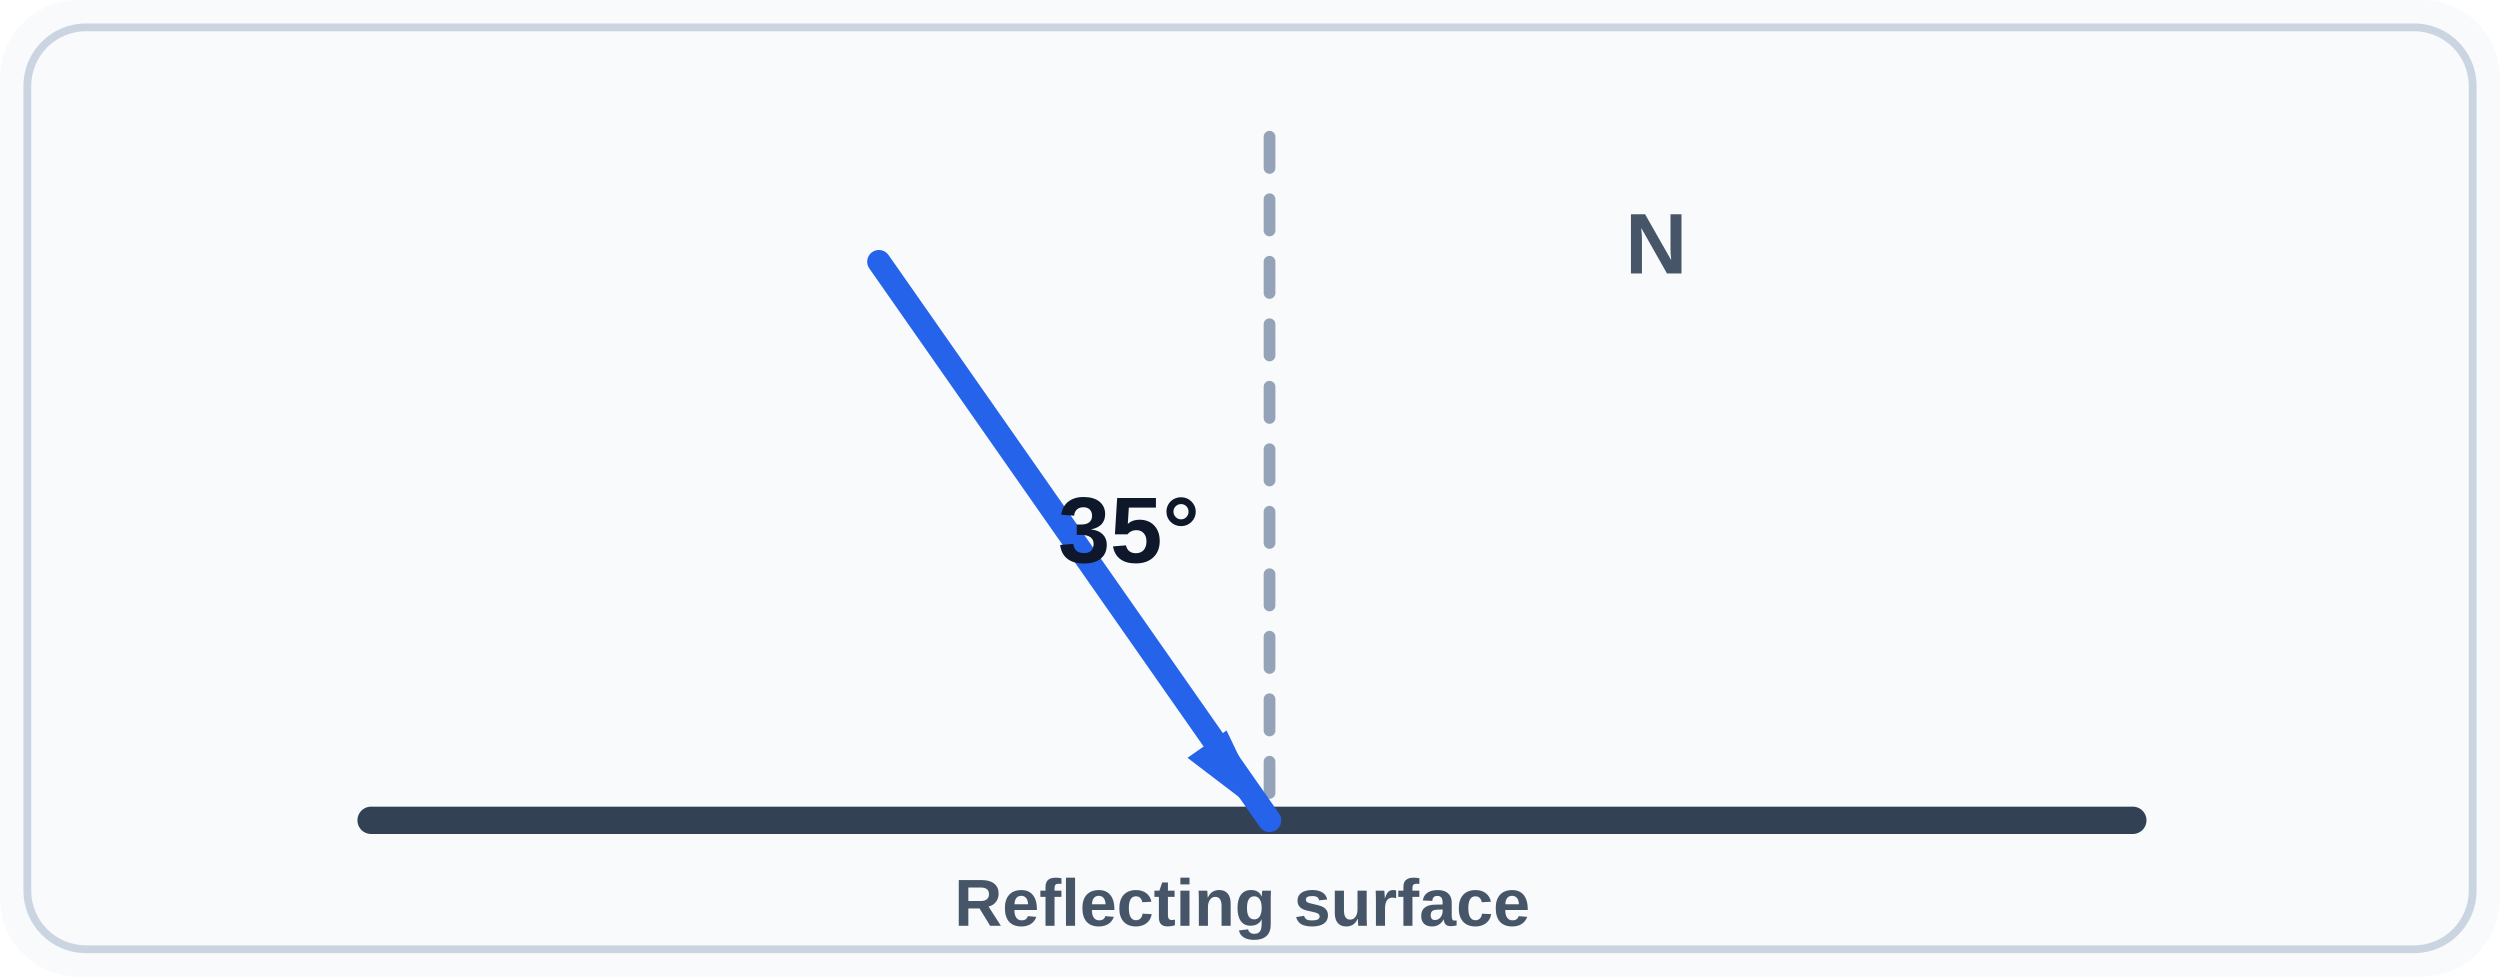
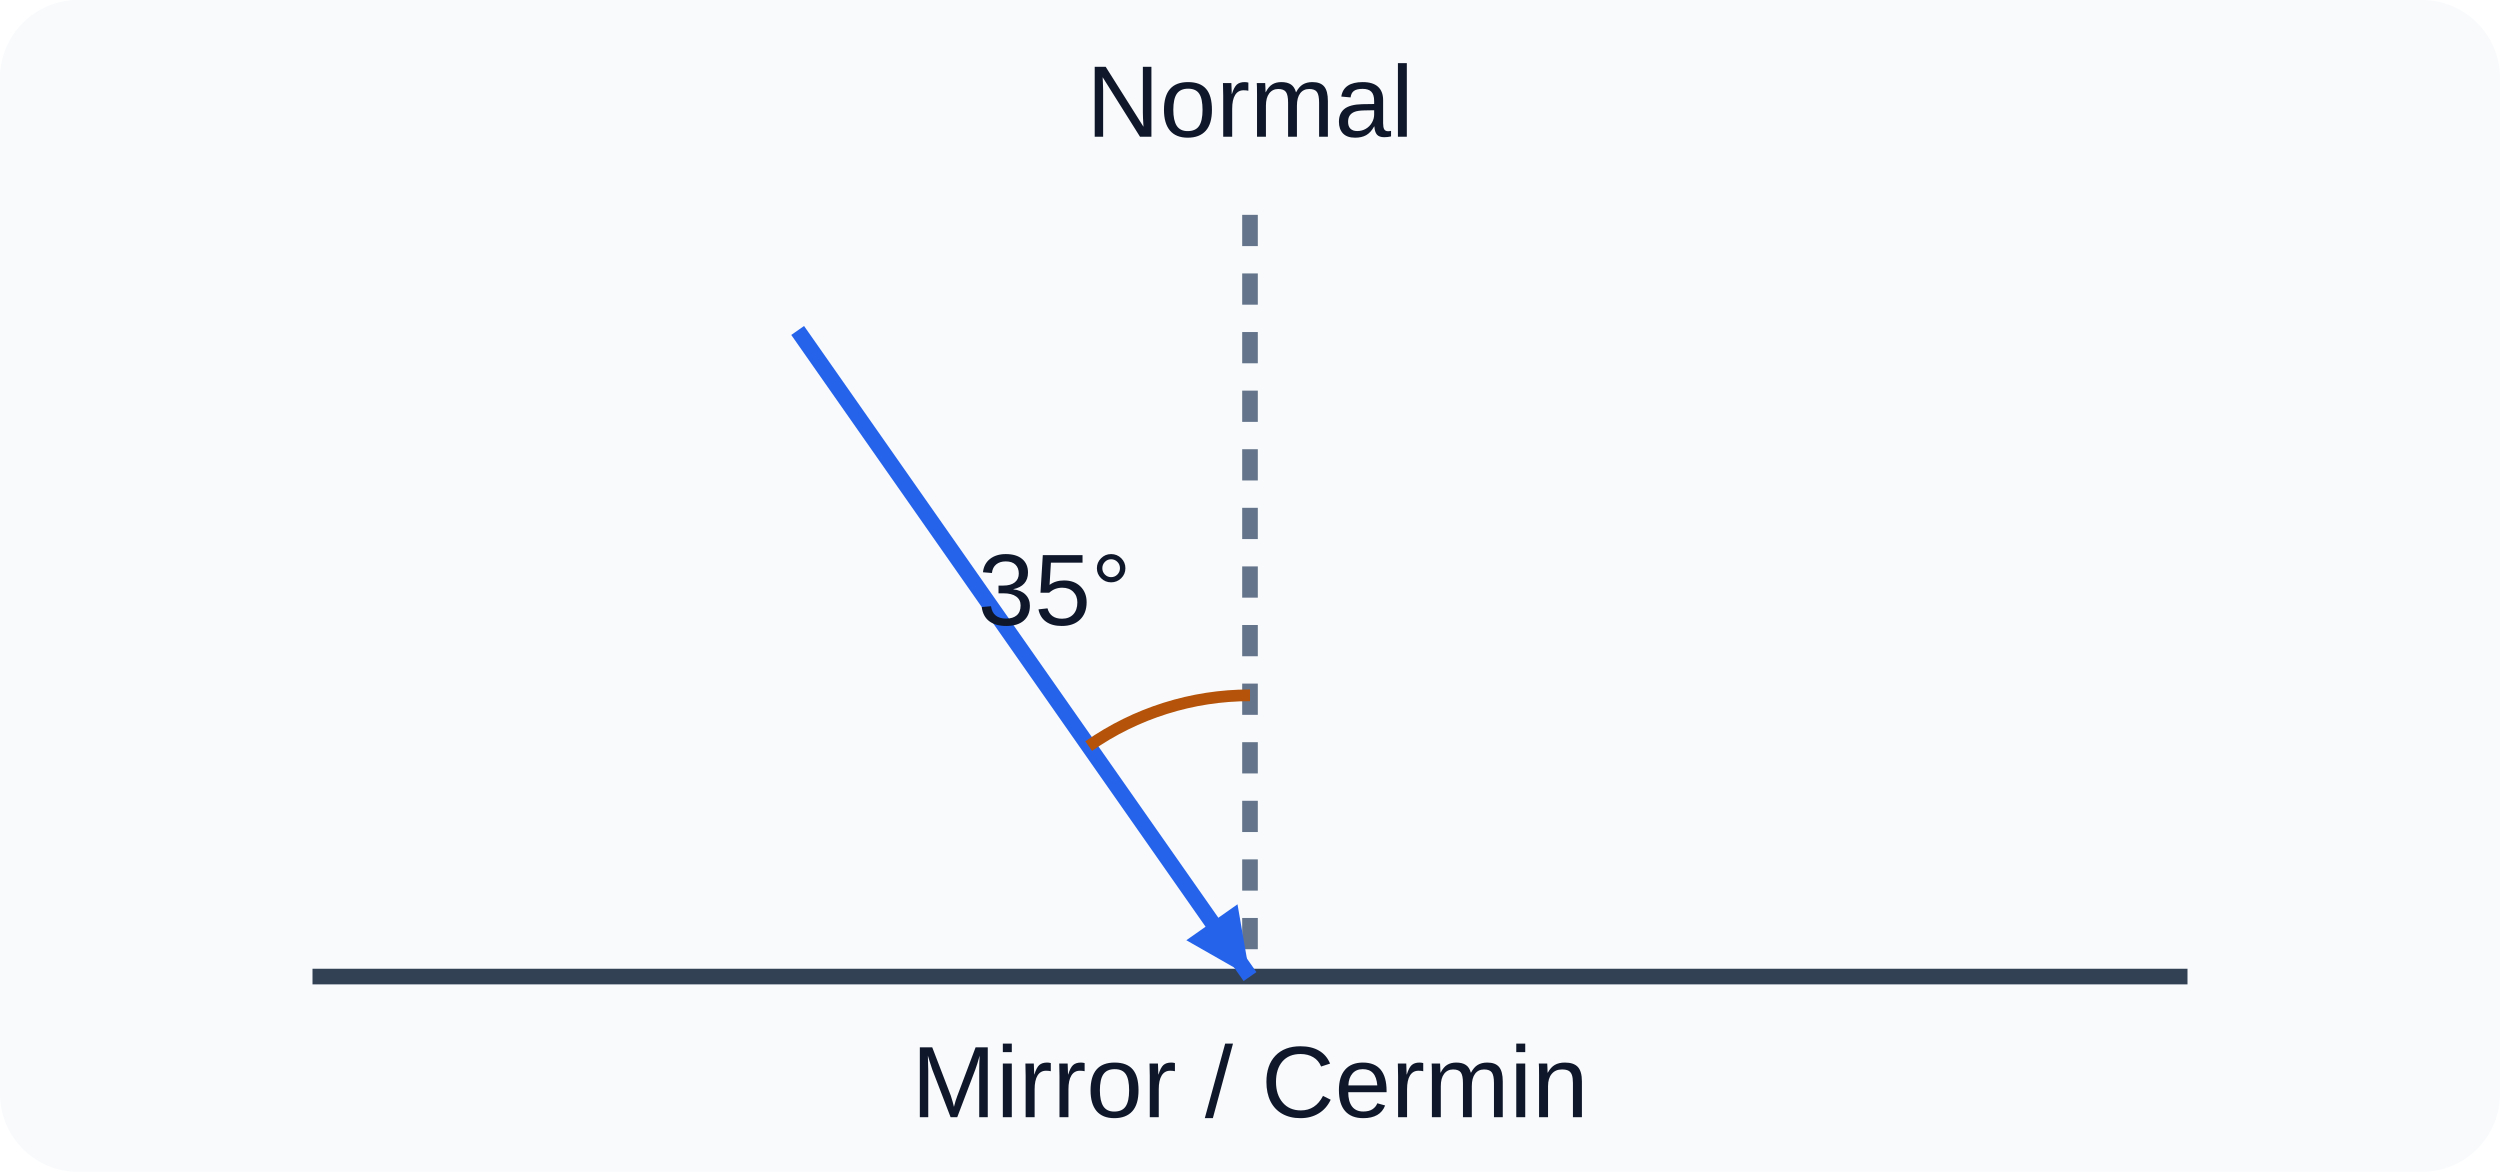
- <svg xmlns="http://www.w3.org/2000/svg" viewBox="0 0 640 250" role="img" aria-label="A 35-degree incident light ray striking a horizontal reflecting surface and a dashed normal">
-   <rect width="640" height="250" rx="20" fill="#F8FAFC" />
-   <rect x="7" y="7" width="626" height="236" rx="15" fill="none" stroke="#CBD5E1" stroke-width="2" />
-   <line x1="95" y1="210" x2="546" y2="210" stroke="#334155" stroke-width="7" stroke-linecap="round" />
-   <line x1="325" y1="35" x2="325" y2="210" stroke="#94A3B8" stroke-width="3" stroke-linecap="round" stroke-dasharray="8 8" />
-   <line x1="225" y1="67" x2="325" y2="210" stroke="#2563EB" stroke-width="6" stroke-linecap="round" />
-   <polygon points="325,210 304,194 314,187" fill="#2563EB" />
-   <text x="289" y="144" font-family="Arial,sans-serif" font-size="24" font-weight="600" fill="#0F172A" text-anchor="middle">35°</text>
-   <text x="424" y="70" font-family="Arial,sans-serif" font-size="22" font-weight="600" fill="#475569" text-anchor="middle">N</text>
-   <text x="318" y="237" font-family="Arial,sans-serif" font-size="17" font-weight="600" fill="#475569" text-anchor="middle">Reflecting surface</text>
+ <svg xmlns="http://www.w3.org/2000/svg" viewBox="0 0 640 300" role="img" aria-label="Incident ray at 35 degrees to a perpendicular normal">
+   <rect width="640" height="300" rx="20" fill="#F8FAFC" />
+   <g font-family="Arial,sans-serif" font-size="26" fill="#0F172A">
+     <line x1="80" y1="250" x2="560" y2="250" stroke="#334155" stroke-width="4" />
+     <line x1="320" y1="55" x2="320" y2="250" stroke="#64748B" stroke-width="4" stroke-dasharray="8 7" />
+     <line x1="204.2" y1="84.6" x2="320" y2="250" stroke="#2563EB" stroke-width="4" />
+     <polygon points="320,250 316.8,231.5 303.7,240.7" fill="#2563EB" />
+     <path d="M320 178 A72 72 0 0 0 278.7 191" fill="none" stroke="#B45309" stroke-width="3" />
+     <text x="270" y="160" text-anchor="middle">35°</text>
+     <text x="320" y="35" text-anchor="middle">Normal</text>
+     <text x="320" y="286" text-anchor="middle">Mirror / Cermin</text>
+   </g>
</svg>
